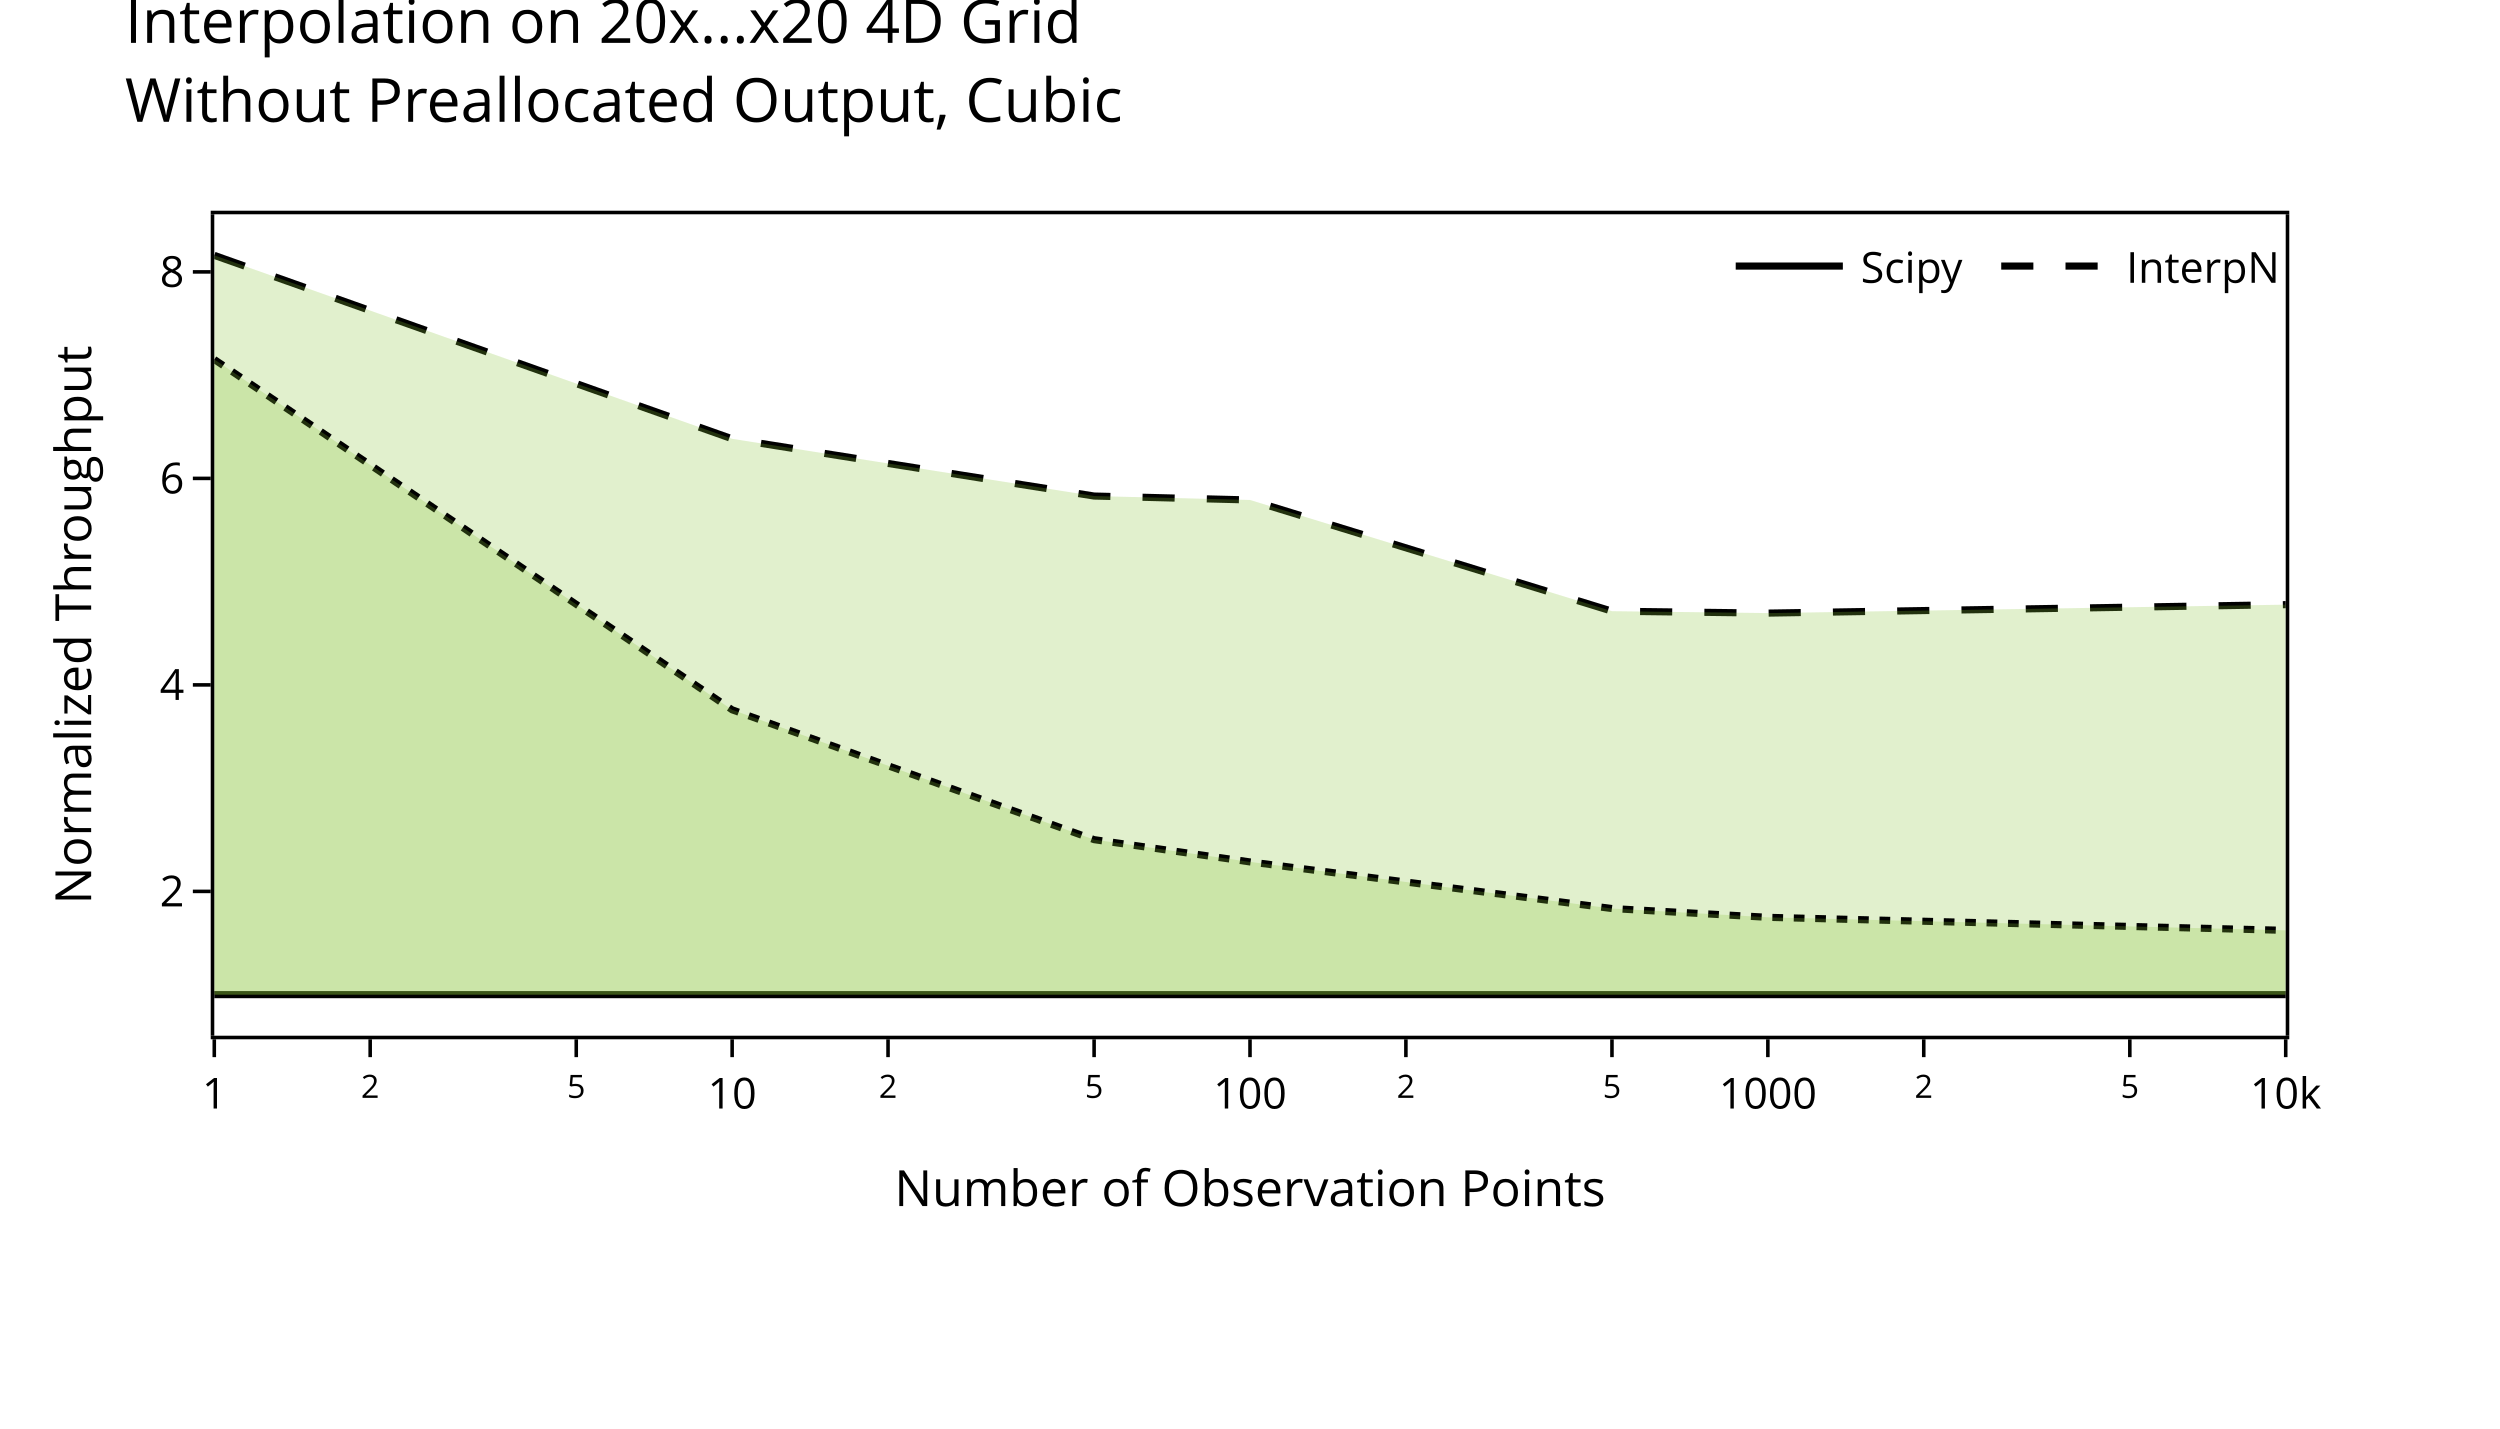
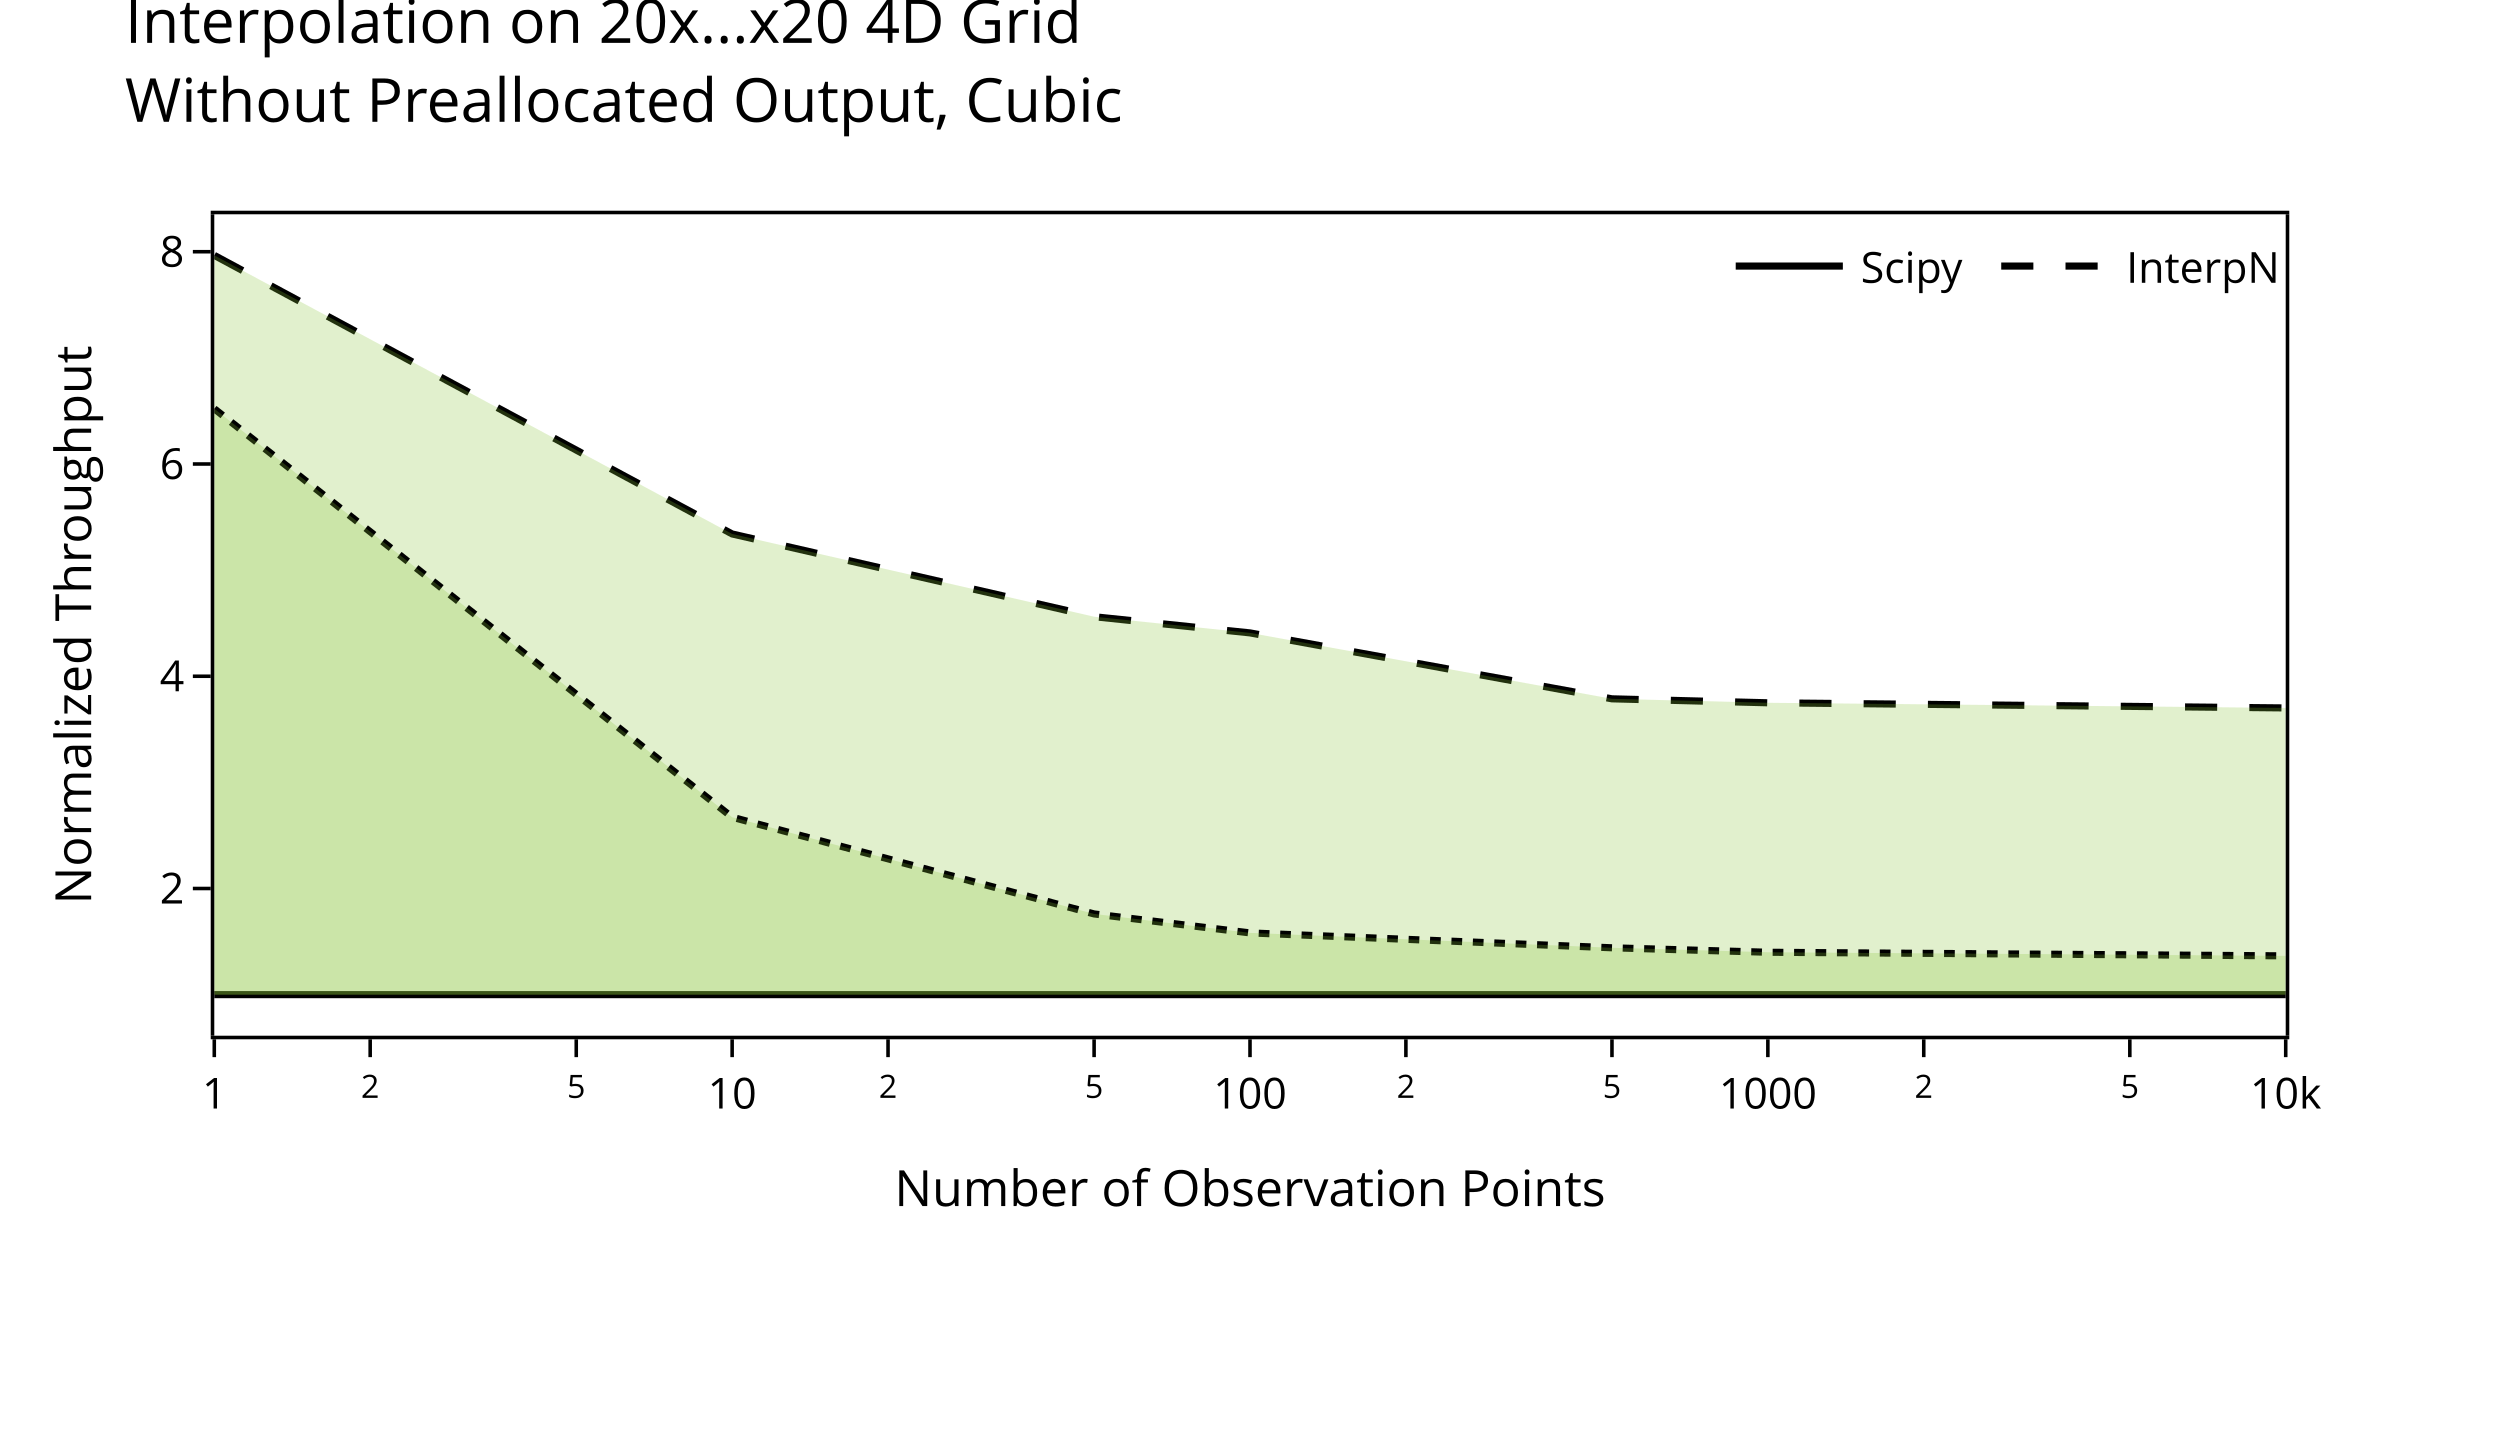
<svg xmlns="http://www.w3.org/2000/svg" class="main-svg" width="700" height="400" style="" viewBox="0 0 700 400">
  <rect x="0" y="0" width="700" height="400" style="fill: rgb(0, 0, 0); fill-opacity: 0;" />
-   <defs id="defs-75b9cd">
+   <defs id="defs-fb070a">
    <g class="clips">
-       <clipPath id="clip75b9cdxyplot" class="plotclip">
+       <clipPath id="clipfb070axyplot" class="plotclip">
        <rect width="580" height="230" />
      </clipPath>
-       <clipPath class="axesclip" id="clip75b9cdx">
+       <clipPath class="axesclip" id="clipfb070ax">
        <rect x="60" y="0" width="580" height="400" />
      </clipPath>
-       <clipPath class="axesclip" id="clip75b9cdy">
+       <clipPath class="axesclip" id="clipfb070ay">
        <rect x="0" y="60" width="700" height="230" />
      </clipPath>
-       <clipPath class="axesclip" id="clip75b9cdxy">
+       <clipPath class="axesclip" id="clipfb070axy">
        <rect x="60" y="60" width="580" height="230" />
      </clipPath>
    </g>
    <g class="gradients" />
    <g class="patterns" />
  </defs>
  <g class="bglayer">
    <rect class="bg" x="60" y="60" width="580" height="230" style="fill: rgb(0, 0, 0); fill-opacity: 0; stroke-width: 0;" />
  </g>
  <g class="layer-below">
    <g class="imagelayer" />
    <g class="shapelayer" />
  </g>
  <g class="cartesianlayer">
    <g class="subplot xy">
      <g class="layer-subplot">
        <g class="shapelayer" />
        <g class="imagelayer" />
      </g>
      <g class="minor-gridlayer">
        <g class="x" />
        <g class="y" />
      </g>
      <g class="gridlayer">
        <g class="x" />
        <g class="y" />
      </g>
      <g class="zerolinelayer" />
      <g class="layer-between">
        <g class="shapelayer" />
        <g class="imagelayer" />
      </g>
      <path class="xlines-below" />
      <path class="ylines-below" />
      <g class="overlines-below" />
      <g class="xaxislayer-below" />
      <g class="yaxislayer-below" />
      <g class="overaxes-below" />
      <g class="overplot">
-         <g class="xy" transform="translate(60,60)" clip-path="url(#clip75b9cdxyplot)">
+         <g class="xy" transform="translate(60,60)" clip-path="url(#clipfb070axyplot)">
          <g class="scatterlayer mlayer">
-             <g class="trace scatter trace171d23" style="stroke-miterlimit: 2; opacity: 1;">
+             <g class="trace scatter trace8804a1" style="stroke-miterlimit: 2; opacity: 1;">
              <g class="fills" />
              <g class="errorbars" />
              <g class="lines">
                <path class="js-line" d="M0,218.5L580,218.5" style="vector-effect: none; fill: none; stroke: rgb(0, 0, 0); stroke-opacity: 1; stroke-width: 2px; opacity: 1;" />
              </g>
              <g class="points" />
              <g class="text" />
            </g>
-             <g class="trace scatter trace806ca3" style="stroke-miterlimit: 2; opacity: 1;">
+             <g class="trace scatter traced8a340" style="stroke-miterlimit: 2; opacity: 1;">
              <g class="fills" />
              <g class="errorbars" />
              <g class="lines">
-                 <path class="js-line" d="M0,11.5L145,62.87L246.35,78.89L290,79.99L391.35,111.13L435,111.67L580,109.3" style="vector-effect: none; fill: none; stroke: rgb(0, 0, 0); stroke-opacity: 1; stroke-dasharray: 9px, 9px; stroke-width: 2px; opacity: 1;" />
-               </g>
-               <g class="points" />
-               <g class="text" />
-             </g>
-             <g class="trace scatter trace36b20f" style="stroke-miterlimit: 2; opacity: 1;">
+                 <path class="js-line" d="M0,11.5L145,89.51L246.35,112.68L290,117.21L391.35,135.67L435,136.78L580,138.22" style="vector-effect: none; fill: none; stroke: rgb(0, 0, 0); stroke-opacity: 1; stroke-dasharray: 9px, 9px; stroke-width: 2px; opacity: 1;" />
+               </g>
+               <g class="points" />
+               <g class="text" />
+             </g>
+             <g class="trace scatter trace8d3c04" style="stroke-miterlimit: 2; opacity: 1;">
              <g class="fills">
                <g>
-                   <path class="js-fill" d="M0,11.5L145,62.87L246.35,78.89L290,79.99L391.35,111.13L435,111.67L580,109.3L580,218.5L435,218.5L0,218.5Z" style="fill: rgb(139, 196, 59); fill-opacity: 0.25; stroke-width: 0;" />
+                   <path class="js-fill" d="M0,11.5L145,89.51L246.35,112.68L290,117.21L391.35,135.67L435,136.78L580,138.22L580,218.5L435,218.5L0,218.5Z" style="fill: rgb(139, 196, 59); fill-opacity: 0.25; stroke-width: 0;" />
                </g>
              </g>
              <g class="errorbars" />
              <g class="lines">
-                 <path class="js-line" d="M0,11.5L145,62.87L246.35,78.89L290,79.99L391.35,111.13L435,111.67L580,109.3L580,218.5L435,218.5L0,218.5" style="vector-effect: none; fill: none; stroke: rgb(0, 204, 150); stroke-opacity: 1; stroke-width: 0px; opacity: 1;" />
-               </g>
-               <g class="points" />
-               <g class="text" />
-             </g>
-             <g class="trace scatter trace739c7e" style="stroke-miterlimit: 2; opacity: 1;">
+                 <path class="js-line" d="M0,11.5L145,89.51L246.35,112.68L290,117.21L391.35,135.67L435,136.78L580,138.22L580,218.5L435,218.5L0,218.5" style="vector-effect: none; fill: none; stroke: rgb(0, 204, 150); stroke-opacity: 1; stroke-width: 0px; opacity: 1;" />
+               </g>
+               <g class="points" />
+               <g class="text" />
+             </g>
+             <g class="trace scatter traced3ec0a" style="stroke-miterlimit: 2; opacity: 1;">
              <g class="fills" />
              <g class="errorbars" />
              <g class="lines">
-                 <path class="js-line" d="M0,40.65L145,138.75L246.35,175.1L290,181.34L391.35,194.39L435,196.85L580,200.5" style="vector-effect: none; fill: none; stroke: rgb(0, 0, 0); stroke-opacity: 1; stroke-dasharray: 3px, 3px; stroke-width: 2px; opacity: 1;" />
-               </g>
-               <g class="points" />
-               <g class="text" />
-             </g>
-             <g class="trace scatter trace3af937" style="stroke-miterlimit: 2; opacity: 1;">
+                 <path class="js-line" d="M0,54.45L145,168.82L246.35,195.9L290,201.21L391.35,205.38L435,206.63L580,207.64" style="vector-effect: none; fill: none; stroke: rgb(0, 0, 0); stroke-opacity: 1; stroke-dasharray: 3px, 3px; stroke-width: 2px; opacity: 1;" />
+               </g>
+               <g class="points" />
+               <g class="text" />
+             </g>
+             <g class="trace scatter traced536cb" style="stroke-miterlimit: 2; opacity: 1;">
              <g class="fills">
                <g>
-                   <path class="js-fill" d="M0,40.65L145,138.75L246.35,175.1L290,181.34L391.35,194.39L435,196.85L580,200.5L580,218.5L435,218.5L0,218.5Z" style="fill: rgb(139, 196, 59); fill-opacity: 0.25; stroke-width: 0;" />
+                   <path class="js-fill" d="M0,54.45L145,168.82L246.35,195.9L290,201.21L391.35,205.38L435,206.63L580,207.64L580,218.5L435,218.5L0,218.5Z" style="fill: rgb(139, 196, 59); fill-opacity: 0.25; stroke-width: 0;" />
                </g>
              </g>
              <g class="errorbars" />
              <g class="lines">
-                 <path class="js-line" d="M0,40.65L145,138.75L246.35,175.1L290,181.34L391.35,194.39L435,196.85L580,200.5L580,218.5L435,218.5L0,218.5" style="vector-effect: none; fill: none; stroke: rgb(255, 161, 90); stroke-opacity: 1; stroke-width: 0px; opacity: 1;" />
+                 <path class="js-line" d="M0,54.45L145,168.82L246.35,195.9L290,201.21L391.35,205.38L435,206.63L580,207.64L580,218.5L435,218.5L0,218.5" style="vector-effect: none; fill: none; stroke: rgb(255, 161, 90); stroke-opacity: 1; stroke-width: 0px; opacity: 1;" />
              </g>
              <g class="points" />
              <g class="text" />
            </g>
          </g>
        </g>
      </g>
      <path class="xlines-above crisp" d="M59,290.5H641M59,59.5H641" style="fill: none; stroke-width: 1px; stroke: rgb(0, 0, 0); stroke-opacity: 1;" />
      <path class="ylines-above crisp" d="M59.5,60V290M640.5,60V290" style="fill: none; stroke-width: 1px; stroke: rgb(0, 0, 0); stroke-opacity: 1;" />
      <g class="overlines-above" />
      <g class="xaxislayer-above">
        <path class="xtick ticks crisp" d="M0,291v5" transform="translate(60,0)" style="stroke: rgb(0, 0, 0); stroke-opacity: 1; stroke-width: 1px;" />
        <path class="xtick ticks crisp" d="M0,291v5" transform="translate(103.65,0)" style="stroke: rgb(0, 0, 0); stroke-opacity: 1; stroke-width: 1px;" />
        <path class="xtick ticks crisp" d="M0,291v5" transform="translate(161.35,0)" style="stroke: rgb(0, 0, 0); stroke-opacity: 1; stroke-width: 1px;" />
        <path class="xtick ticks crisp" d="M0,291v5" transform="translate(205,0)" style="stroke: rgb(0, 0, 0); stroke-opacity: 1; stroke-width: 1px;" />
        <path class="xtick ticks crisp" d="M0,291v5" transform="translate(248.65,0)" style="stroke: rgb(0, 0, 0); stroke-opacity: 1; stroke-width: 1px;" />
        <path class="xtick ticks crisp" d="M0,291v5" transform="translate(306.35,0)" style="stroke: rgb(0, 0, 0); stroke-opacity: 1; stroke-width: 1px;" />
        <path class="xtick ticks crisp" d="M0,291v5" transform="translate(350,0)" style="stroke: rgb(0, 0, 0); stroke-opacity: 1; stroke-width: 1px;" />
        <path class="xtick ticks crisp" d="M0,291v5" transform="translate(393.65,0)" style="stroke: rgb(0, 0, 0); stroke-opacity: 1; stroke-width: 1px;" />
        <path class="xtick ticks crisp" d="M0,291v5" transform="translate(451.35,0)" style="stroke: rgb(0, 0, 0); stroke-opacity: 1; stroke-width: 1px;" />
        <path class="xtick ticks crisp" d="M0,291v5" transform="translate(495,0)" style="stroke: rgb(0, 0, 0); stroke-opacity: 1; stroke-width: 1px;" />
        <path class="xtick ticks crisp" d="M0,291v5" transform="translate(538.65,0)" style="stroke: rgb(0, 0, 0); stroke-opacity: 1; stroke-width: 1px;" />
        <path class="xtick ticks crisp" d="M0,291v5" transform="translate(596.35,0)" style="stroke: rgb(0, 0, 0); stroke-opacity: 1; stroke-width: 1px;" />
        <path class="xtick ticks crisp" d="M0,291v5" transform="translate(640,0)" style="stroke: rgb(0, 0, 0); stroke-opacity: 1; stroke-width: 1px;" />
        <g class="xtick">
          <text text-anchor="middle" x="0" y="310.4" transform="translate(60,0)" style="font-family: 'Open Sans', verdana, arial, sans-serif; font-size: 12px; fill: rgb(0, 0, 0); fill-opacity: 1; white-space: pre; opacity: 1;">1</text>
        </g>
        <g class="xtick">
          <text text-anchor="middle" x="0" y="307.4" style="font-family: 'Open Sans', verdana, arial, sans-serif; font-size: 9px; fill: rgb(0, 0, 0); fill-opacity: 1; white-space: pre; opacity: 1;" transform="translate(103.65,0)">2</text>
        </g>
        <g class="xtick">
          <text text-anchor="middle" x="0" y="307.4" style="font-family: 'Open Sans', verdana, arial, sans-serif; font-size: 9px; fill: rgb(0, 0, 0); fill-opacity: 1; white-space: pre; opacity: 1;" transform="translate(161.35,0)">5</text>
        </g>
        <g class="xtick">
          <text text-anchor="middle" x="0" y="310.4" style="font-family: 'Open Sans', verdana, arial, sans-serif; font-size: 12px; fill: rgb(0, 0, 0); fill-opacity: 1; white-space: pre; opacity: 1;" transform="translate(205,0)">10</text>
        </g>
        <g class="xtick">
          <text text-anchor="middle" x="0" y="307.4" style="font-family: 'Open Sans', verdana, arial, sans-serif; font-size: 9px; fill: rgb(0, 0, 0); fill-opacity: 1; white-space: pre; opacity: 1;" transform="translate(248.65,0)">2</text>
        </g>
        <g class="xtick">
          <text text-anchor="middle" x="0" y="307.4" style="font-family: 'Open Sans', verdana, arial, sans-serif; font-size: 9px; fill: rgb(0, 0, 0); fill-opacity: 1; white-space: pre; opacity: 1;" transform="translate(306.35,0)">5</text>
        </g>
        <g class="xtick">
          <text text-anchor="middle" x="0" y="310.4" style="font-family: 'Open Sans', verdana, arial, sans-serif; font-size: 12px; fill: rgb(0, 0, 0); fill-opacity: 1; white-space: pre; opacity: 1;" transform="translate(350,0)">100</text>
        </g>
        <g class="xtick">
          <text text-anchor="middle" x="0" y="307.4" style="font-family: 'Open Sans', verdana, arial, sans-serif; font-size: 9px; fill: rgb(0, 0, 0); fill-opacity: 1; white-space: pre; opacity: 1;" transform="translate(393.65,0)">2</text>
        </g>
        <g class="xtick">
          <text text-anchor="middle" x="0" y="307.4" style="font-family: 'Open Sans', verdana, arial, sans-serif; font-size: 9px; fill: rgb(0, 0, 0); fill-opacity: 1; white-space: pre; opacity: 1;" transform="translate(451.35,0)">5</text>
        </g>
        <g class="xtick">
          <text text-anchor="middle" x="0" y="310.4" style="font-family: 'Open Sans', verdana, arial, sans-serif; font-size: 12px; fill: rgb(0, 0, 0); fill-opacity: 1; white-space: pre; opacity: 1;" transform="translate(495,0)">1000</text>
        </g>
        <g class="xtick">
          <text text-anchor="middle" x="0" y="307.4" style="font-family: 'Open Sans', verdana, arial, sans-serif; font-size: 9px; fill: rgb(0, 0, 0); fill-opacity: 1; white-space: pre; opacity: 1;" transform="translate(538.65,0)">2</text>
        </g>
        <g class="xtick">
          <text text-anchor="middle" x="0" y="307.4" style="font-family: 'Open Sans', verdana, arial, sans-serif; font-size: 9px; fill: rgb(0, 0, 0); fill-opacity: 1; white-space: pre; opacity: 1;" transform="translate(596.35,0)">5</text>
        </g>
        <g class="xtick">
          <text text-anchor="middle" x="0" y="310.4" style="font-family: 'Open Sans', verdana, arial, sans-serif; font-size: 12px; fill: rgb(0, 0, 0); fill-opacity: 1; white-space: pre; opacity: 1;" transform="translate(640,0)">10k</text>
        </g>
      </g>
      <g class="yaxislayer-above">
-         <path class="ytick ticks crisp" d="M59,0h-5" transform="translate(0,249.59)" style="stroke: rgb(0, 0, 0); stroke-opacity: 1; stroke-width: 1px;" />
-         <path class="ytick ticks crisp" d="M59,0h-5" transform="translate(0,191.77)" style="stroke: rgb(0, 0, 0); stroke-opacity: 1; stroke-width: 1px;" />
-         <path class="ytick ticks crisp" d="M59,0h-5" transform="translate(0,133.95)" style="stroke: rgb(0, 0, 0); stroke-opacity: 1; stroke-width: 1px;" />
-         <path class="ytick ticks crisp" d="M59,0h-5" transform="translate(0,76.13)" style="stroke: rgb(0, 0, 0); stroke-opacity: 1; stroke-width: 1px;" />
-         <g class="ytick">
-           <text text-anchor="end" x="51.6" y="4.2" transform="translate(0,249.59)" style="font-family: 'Open Sans', verdana, arial, sans-serif; font-size: 12px; fill: rgb(0, 0, 0); fill-opacity: 1; white-space: pre; opacity: 1;">2</text>
-         </g>
-         <g class="ytick">
-           <text text-anchor="end" x="51.6" y="4.2" style="font-family: 'Open Sans', verdana, arial, sans-serif; font-size: 12px; fill: rgb(0, 0, 0); fill-opacity: 1; white-space: pre; opacity: 1;" transform="translate(0,191.77)">4</text>
-         </g>
-         <g class="ytick">
-           <text text-anchor="end" x="51.6" y="4.2" style="font-family: 'Open Sans', verdana, arial, sans-serif; font-size: 12px; fill: rgb(0, 0, 0); fill-opacity: 1; white-space: pre; opacity: 1;" transform="translate(0,133.95)">6</text>
-         </g>
-         <g class="ytick">
-           <text text-anchor="end" x="51.6" y="4.2" style="font-family: 'Open Sans', verdana, arial, sans-serif; font-size: 12px; fill: rgb(0, 0, 0); fill-opacity: 1; white-space: pre; opacity: 1;" transform="translate(0,76.13)">8</text>
+         <path class="ytick ticks crisp" d="M59,0h-5" transform="translate(0,248.78)" style="stroke: rgb(0, 0, 0); stroke-opacity: 1; stroke-width: 1px;" />
+         <path class="ytick ticks crisp" d="M59,0h-5" transform="translate(0,189.35)" style="stroke: rgb(0, 0, 0); stroke-opacity: 1; stroke-width: 1px;" />
+         <path class="ytick ticks crisp" d="M59,0h-5" transform="translate(0,129.92)" style="stroke: rgb(0, 0, 0); stroke-opacity: 1; stroke-width: 1px;" />
+         <path class="ytick ticks crisp" d="M59,0h-5" transform="translate(0,70.48)" style="stroke: rgb(0, 0, 0); stroke-opacity: 1; stroke-width: 1px;" />
+         <g class="ytick">
+           <text text-anchor="end" x="51.6" y="4.2" transform="translate(0,248.78)" style="font-family: 'Open Sans', verdana, arial, sans-serif; font-size: 12px; fill: rgb(0, 0, 0); fill-opacity: 1; white-space: pre; opacity: 1;">2</text>
+         </g>
+         <g class="ytick">
+           <text text-anchor="end" x="51.6" y="4.2" style="font-family: 'Open Sans', verdana, arial, sans-serif; font-size: 12px; fill: rgb(0, 0, 0); fill-opacity: 1; white-space: pre; opacity: 1;" transform="translate(0,189.35)">4</text>
+         </g>
+         <g class="ytick">
+           <text text-anchor="end" x="51.6" y="4.2" style="font-family: 'Open Sans', verdana, arial, sans-serif; font-size: 12px; fill: rgb(0, 0, 0); fill-opacity: 1; white-space: pre; opacity: 1;" transform="translate(0,129.92)">6</text>
+         </g>
+         <g class="ytick">
+           <text text-anchor="end" x="51.6" y="4.2" style="font-family: 'Open Sans', verdana, arial, sans-serif; font-size: 12px; fill: rgb(0, 0, 0); fill-opacity: 1; white-space: pre; opacity: 1;" transform="translate(0,70.48)">8</text>
        </g>
      </g>
      <g class="overaxes-above" />
    </g>
  </g>
  <g class="polarlayer" />
  <g class="smithlayer" />
  <g class="ternarylayer" />
  <g class="geolayer" />
  <g class="funnelarealayer" />
  <g class="pielayer" />
  <g class="iciclelayer" />
  <g class="treemaplayer" />
  <g class="sunburstlayer" />
  <g class="glimages" />
-   <defs id="topdefs-75b9cd">
+   <defs id="topdefs-fb070a">
    <g class="clips" />
-     <clipPath id="legend75b9cd">
+     <clipPath id="legendfb070a">
      <rect width="159" height="29" x="0" y="0" />
    </clipPath>
  </defs>
  <g class="layer-above">
    <g class="imagelayer" />
    <g class="shapelayer" />
  </g>
  <g class="infolayer">
    <g class="legend" pointer-events="all" transform="translate(481,60)">
      <rect class="bg" shape-rendering="crispEdges" width="159" height="29" x="0" y="0" style="stroke: rgb(68, 68, 68); stroke-opacity: 1; fill: rgb(0, 0, 0); fill-opacity: 0; stroke-width: 0px;" />
-       <g class="scrollbox" transform="" clip-path="url(#legend75b9cd)">
+       <g class="scrollbox" transform="" clip-path="url(#legendfb070a)">
        <g class="groups">
          <g class="traces" transform="translate(0,14.5)" style="opacity: 1;">
            <text class="legendtext" text-anchor="start" x="40" y="4.68" style="font-family: 'Open Sans', verdana, arial, sans-serif; font-size: 12px; fill: rgb(0, 0, 0); fill-opacity: 1; white-space: pre;">Scipy</text>
            <g class="layers" style="opacity: 1;">
              <g class="legendfill" />
              <g class="legendlines">
                <path class="js-line" d="M5,0h30" style="fill: none; stroke: rgb(0, 0, 0); stroke-opacity: 1; stroke-width: 2px;" />
              </g>
              <g class="legendsymbols">
                <g class="legendpoints" />
              </g>
            </g>
            <rect class="legendtoggle" x="0" y="-9.5" width="71.844" height="19" style="fill: rgb(0, 0, 0); fill-opacity: 0;" />
          </g>
          <g class="traces" transform="translate(74.34375,14.5)" style="opacity: 1;">
            <text class="legendtext" text-anchor="start" x="40" y="4.68" style="font-family: 'Open Sans', verdana, arial, sans-serif; font-size: 12px; fill: rgb(0, 0, 0); fill-opacity: 1; white-space: pre;">InterpN</text>
            <g class="layers" style="opacity: 1;">
              <g class="legendfill" />
              <g class="legendlines">
                <path class="js-line" d="M5,0h30" style="fill: none; stroke: rgb(0, 0, 0); stroke-opacity: 1; stroke-dasharray: 9px, 9px; stroke-width: 2px;" />
              </g>
              <g class="legendsymbols">
                <g class="legendpoints" />
              </g>
            </g>
            <rect class="legendtoggle" x="0" y="-9.5" width="81.859" height="19" style="fill: rgb(0, 0, 0); fill-opacity: 0;" />
          </g>
        </g>
      </g>
      <rect class="scrollbar" rx="20" ry="3" width="0" height="0" x="0" y="0" style="fill: rgb(128, 139, 164); fill-opacity: 1;" />
    </g>
    <g class="g-gtitle">
      <text class="gtitle" x="35" y="12" text-anchor="start" dy="0.7em" style="opacity: 1; font-family: 'Open Sans', verdana, arial, sans-serif; font-size: 17px; fill: rgb(0, 0, 0); fill-opacity: 1; white-space: pre;">
        <tspan class="line" dy="0em" x="35" y="12">Interpolation on 20x...x20 4D Grid</tspan>
        <tspan class="line" dy="1.3em" x="35" y="12">Without Preallocated Output, Cubic</tspan>
      </text>
    </g>
    <g class="g-xtitle">
      <text class="xtitle" x="350" y="337.706" text-anchor="middle" style="opacity: 1; font-family: 'Open Sans', verdana, arial, sans-serif; font-size: 14px; fill: rgb(0, 0, 0); fill-opacity: 1; white-space: pre;">Number of Observation Points</text>
    </g>
    <g class="g-ytitle">
      <text class="ytitle" transform="rotate(-90,25.52188,175)" x="25.522" y="175" text-anchor="middle" style="opacity: 1; font-family: 'Open Sans', verdana, arial, sans-serif; font-size: 14px; fill: rgb(0, 0, 0); fill-opacity: 1; white-space: pre;">Normalized Throughput</text>
    </g>
  </g>
</svg>
